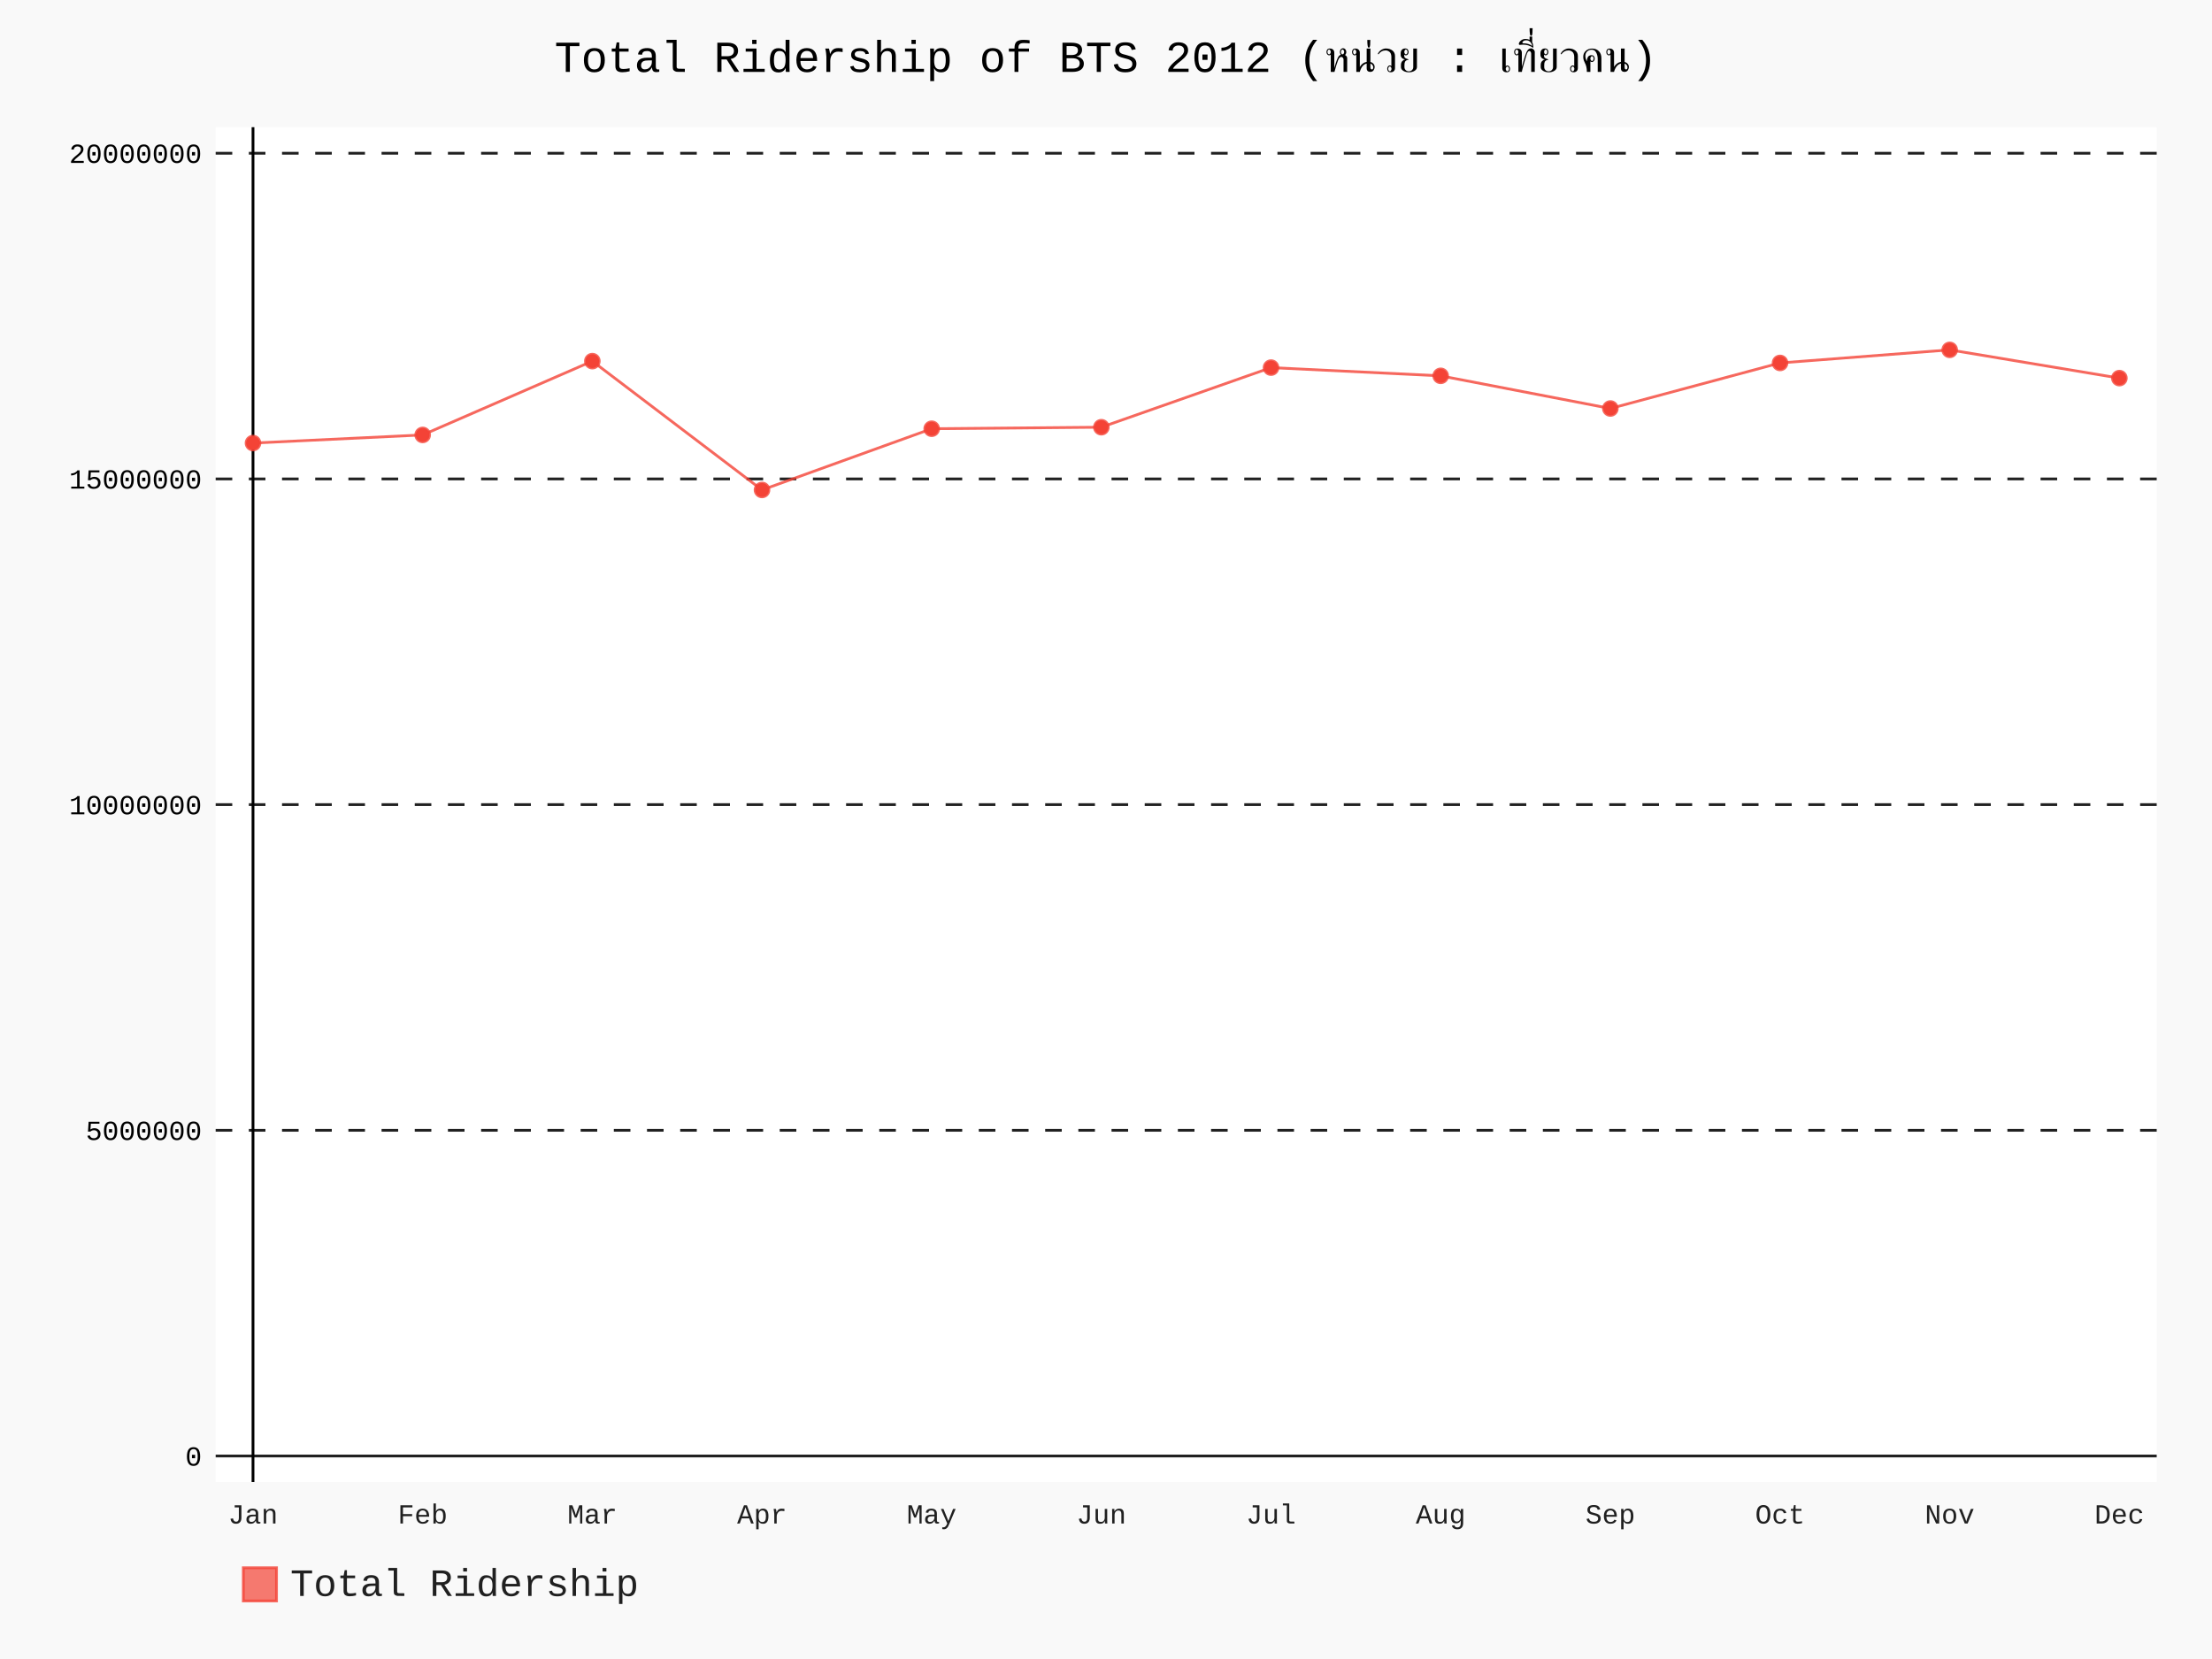
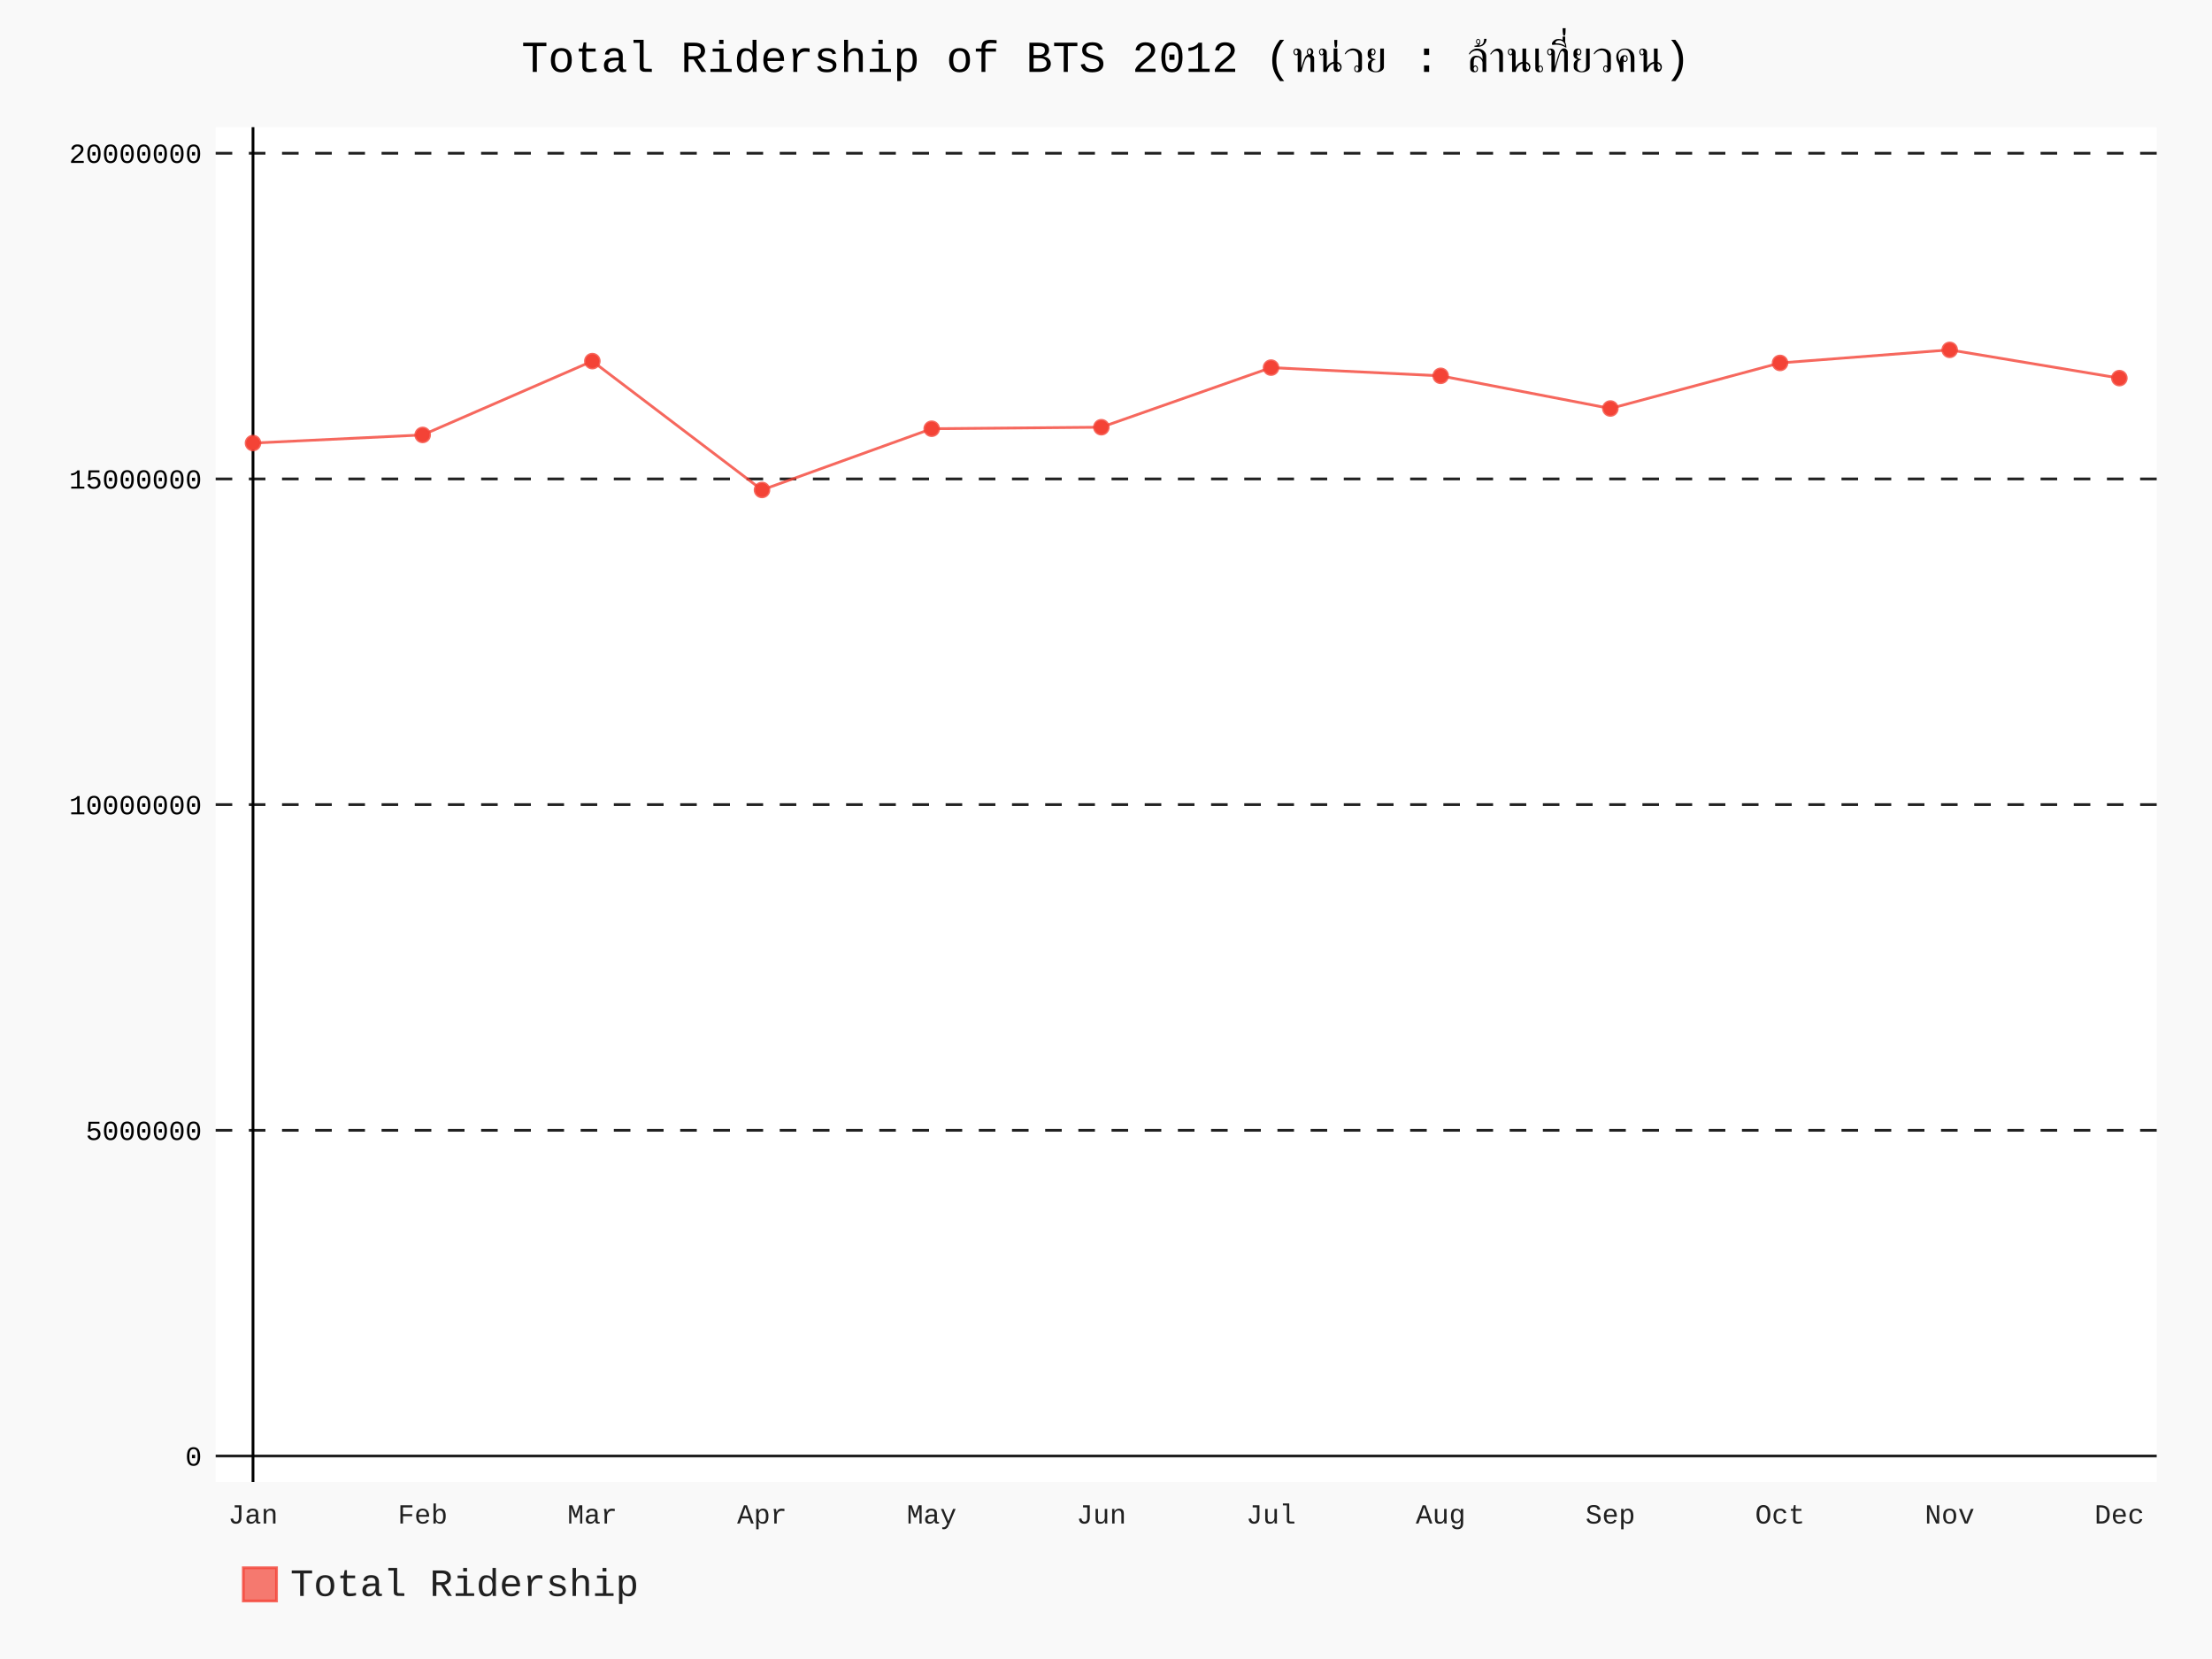
- <svg xmlns="http://www.w3.org/2000/svg" class="pygal-chart" id="chart-3812130a-aa74-4deb-a7d9-a1d453a8d451" viewBox="0 0 800 600">
+ <svg xmlns="http://www.w3.org/2000/svg" class="pygal-chart" id="chart-a7b92711-9b5a-4d66-a030-9beb277d87c6" viewBox="0 0 800 600">
  <defs>
-     <style type="text/css">#chart-3812130a-aa74-4deb-a7d9-a1d453a8d451{-webkit-user-select:none;-webkit-font-smoothing:antialiased;font-family:Consolas,"Liberation Mono",Menlo,Courier,monospace}#chart-3812130a-aa74-4deb-a7d9-a1d453a8d451 .title{font-family:Consolas,"Liberation Mono",Menlo,Courier,monospace;font-size:16px}#chart-3812130a-aa74-4deb-a7d9-a1d453a8d451 .legends .legend text{font-family:Consolas,"Liberation Mono",Menlo,Courier,monospace;font-size:14px}#chart-3812130a-aa74-4deb-a7d9-a1d453a8d451 .axis text{font-family:Consolas,"Liberation Mono",Menlo,Courier,monospace;font-size:10px}#chart-3812130a-aa74-4deb-a7d9-a1d453a8d451 .axis text.major{font-family:Consolas,"Liberation Mono",Menlo,Courier,monospace;font-size:10px}#chart-3812130a-aa74-4deb-a7d9-a1d453a8d451 .text-overlay text.value{font-family:Consolas,"Liberation Mono",Menlo,Courier,monospace;font-size:16px}#chart-3812130a-aa74-4deb-a7d9-a1d453a8d451 .text-overlay text.label{font-family:Consolas,"Liberation Mono",Menlo,Courier,monospace;font-size:10px}#chart-3812130a-aa74-4deb-a7d9-a1d453a8d451 .tooltip{font-family:Consolas,"Liberation Mono",Menlo,Courier,monospace;font-size:14px}#chart-3812130a-aa74-4deb-a7d9-a1d453a8d451 text.no_data{font-family:Consolas,"Liberation Mono",Menlo,Courier,monospace;font-size:64px}
- #chart-3812130a-aa74-4deb-a7d9-a1d453a8d451{background-color:rgba(249,249,249,1)}#chart-3812130a-aa74-4deb-a7d9-a1d453a8d451 path,#chart-3812130a-aa74-4deb-a7d9-a1d453a8d451 line,#chart-3812130a-aa74-4deb-a7d9-a1d453a8d451 rect,#chart-3812130a-aa74-4deb-a7d9-a1d453a8d451 circle{-webkit-transition:150ms;-moz-transition:150ms;transition:150ms}#chart-3812130a-aa74-4deb-a7d9-a1d453a8d451 .graph &gt; .background{fill:rgba(249,249,249,1)}#chart-3812130a-aa74-4deb-a7d9-a1d453a8d451 .plot &gt; .background{fill:rgba(255,255,255,1)}#chart-3812130a-aa74-4deb-a7d9-a1d453a8d451 .graph{fill:rgba(0,0,0,.87)}#chart-3812130a-aa74-4deb-a7d9-a1d453a8d451 text.no_data{fill:rgba(0,0,0,1)}#chart-3812130a-aa74-4deb-a7d9-a1d453a8d451 .title{fill:rgba(0,0,0,1)}#chart-3812130a-aa74-4deb-a7d9-a1d453a8d451 .legends .legend text{fill:rgba(0,0,0,.87)}#chart-3812130a-aa74-4deb-a7d9-a1d453a8d451 .legends .legend:hover text{fill:rgba(0,0,0,1)}#chart-3812130a-aa74-4deb-a7d9-a1d453a8d451 .axis .line{stroke:rgba(0,0,0,1)}#chart-3812130a-aa74-4deb-a7d9-a1d453a8d451 .axis .guide.line{stroke:rgba(0,0,0,.54)}#chart-3812130a-aa74-4deb-a7d9-a1d453a8d451 .axis .major.line{stroke:rgba(0,0,0,.87)}#chart-3812130a-aa74-4deb-a7d9-a1d453a8d451 .axis text.major{fill:rgba(0,0,0,1)}#chart-3812130a-aa74-4deb-a7d9-a1d453a8d451 .axis.y .guides:hover .guide.line,#chart-3812130a-aa74-4deb-a7d9-a1d453a8d451 .line-graph .axis.x .guides:hover .guide.line,#chart-3812130a-aa74-4deb-a7d9-a1d453a8d451 .stackedline-graph .axis.x .guides:hover .guide.line,#chart-3812130a-aa74-4deb-a7d9-a1d453a8d451 .xy-graph .axis.x .guides:hover .guide.line{stroke:rgba(0,0,0,1)}#chart-3812130a-aa74-4deb-a7d9-a1d453a8d451 .axis .guides:hover text{fill:rgba(0,0,0,1)}#chart-3812130a-aa74-4deb-a7d9-a1d453a8d451 .reactive{fill-opacity:.7;stroke-opacity:.8}#chart-3812130a-aa74-4deb-a7d9-a1d453a8d451 .ci{stroke:rgba(0,0,0,.87)}#chart-3812130a-aa74-4deb-a7d9-a1d453a8d451 .reactive.active,#chart-3812130a-aa74-4deb-a7d9-a1d453a8d451 .active .reactive{fill-opacity:.8;stroke-opacity:.9;stroke-width:4}#chart-3812130a-aa74-4deb-a7d9-a1d453a8d451 .ci .reactive.active{stroke-width:1.5}#chart-3812130a-aa74-4deb-a7d9-a1d453a8d451 .series text{fill:rgba(0,0,0,1)}#chart-3812130a-aa74-4deb-a7d9-a1d453a8d451 .tooltip rect{fill:rgba(255,255,255,1);stroke:rgba(0,0,0,1);-webkit-transition:opacity 150ms;-moz-transition:opacity 150ms;transition:opacity 150ms}#chart-3812130a-aa74-4deb-a7d9-a1d453a8d451 .tooltip .label{fill:rgba(0,0,0,.87)}#chart-3812130a-aa74-4deb-a7d9-a1d453a8d451 .tooltip .label{fill:rgba(0,0,0,.87)}#chart-3812130a-aa74-4deb-a7d9-a1d453a8d451 .tooltip .legend{font-size:.8em;fill:rgba(0,0,0,.54)}#chart-3812130a-aa74-4deb-a7d9-a1d453a8d451 .tooltip .x_label{font-size:.6em;fill:rgba(0,0,0,1)}#chart-3812130a-aa74-4deb-a7d9-a1d453a8d451 .tooltip .xlink{font-size:.5em;text-decoration:underline}#chart-3812130a-aa74-4deb-a7d9-a1d453a8d451 .tooltip .value{font-size:1.5em}#chart-3812130a-aa74-4deb-a7d9-a1d453a8d451 .bound{font-size:.5em}#chart-3812130a-aa74-4deb-a7d9-a1d453a8d451 .max-value{font-size:.75em;fill:rgba(0,0,0,.54)}#chart-3812130a-aa74-4deb-a7d9-a1d453a8d451 .map-element{fill:rgba(255,255,255,1);stroke:rgba(0,0,0,.54) !important}#chart-3812130a-aa74-4deb-a7d9-a1d453a8d451 .map-element .reactive{fill-opacity:inherit;stroke-opacity:inherit}#chart-3812130a-aa74-4deb-a7d9-a1d453a8d451 .color-0,#chart-3812130a-aa74-4deb-a7d9-a1d453a8d451 .color-0 a:visited{stroke:#F44336;fill:#F44336}#chart-3812130a-aa74-4deb-a7d9-a1d453a8d451 .text-overlay .color-0 text{fill:black}
- #chart-3812130a-aa74-4deb-a7d9-a1d453a8d451 text.no_data{text-anchor:middle}#chart-3812130a-aa74-4deb-a7d9-a1d453a8d451 .guide.line{fill:none}#chart-3812130a-aa74-4deb-a7d9-a1d453a8d451 .centered{text-anchor:middle}#chart-3812130a-aa74-4deb-a7d9-a1d453a8d451 .title{text-anchor:middle}#chart-3812130a-aa74-4deb-a7d9-a1d453a8d451 .legends .legend text{fill-opacity:1}#chart-3812130a-aa74-4deb-a7d9-a1d453a8d451 .axis.x text{text-anchor:middle}#chart-3812130a-aa74-4deb-a7d9-a1d453a8d451 .axis.x:not(.web) text[transform]{text-anchor:start}#chart-3812130a-aa74-4deb-a7d9-a1d453a8d451 .axis.x:not(.web) text[transform].backwards{text-anchor:end}#chart-3812130a-aa74-4deb-a7d9-a1d453a8d451 .axis.y text{text-anchor:end}#chart-3812130a-aa74-4deb-a7d9-a1d453a8d451 .axis.y text[transform].backwards{text-anchor:start}#chart-3812130a-aa74-4deb-a7d9-a1d453a8d451 .axis.y2 text{text-anchor:start}#chart-3812130a-aa74-4deb-a7d9-a1d453a8d451 .axis.y2 text[transform].backwards{text-anchor:end}#chart-3812130a-aa74-4deb-a7d9-a1d453a8d451 .axis .guide.line{stroke-dasharray:4,4}#chart-3812130a-aa74-4deb-a7d9-a1d453a8d451 .axis .major.guide.line{stroke-dasharray:6,6}#chart-3812130a-aa74-4deb-a7d9-a1d453a8d451 .horizontal .axis.y .guide.line,#chart-3812130a-aa74-4deb-a7d9-a1d453a8d451 .horizontal .axis.y2 .guide.line,#chart-3812130a-aa74-4deb-a7d9-a1d453a8d451 .vertical .axis.x .guide.line{opacity:0}#chart-3812130a-aa74-4deb-a7d9-a1d453a8d451 .horizontal .axis.always_show .guide.line,#chart-3812130a-aa74-4deb-a7d9-a1d453a8d451 .vertical .axis.always_show .guide.line{opacity:1 !important}#chart-3812130a-aa74-4deb-a7d9-a1d453a8d451 .axis.y .guides:hover .guide.line,#chart-3812130a-aa74-4deb-a7d9-a1d453a8d451 .axis.y2 .guides:hover .guide.line,#chart-3812130a-aa74-4deb-a7d9-a1d453a8d451 .axis.x .guides:hover .guide.line{opacity:1}#chart-3812130a-aa74-4deb-a7d9-a1d453a8d451 .axis .guides:hover text{opacity:1}#chart-3812130a-aa74-4deb-a7d9-a1d453a8d451 .nofill{fill:none}#chart-3812130a-aa74-4deb-a7d9-a1d453a8d451 .subtle-fill{fill-opacity:.2}#chart-3812130a-aa74-4deb-a7d9-a1d453a8d451 .dot{stroke-width:1px;fill-opacity:1}#chart-3812130a-aa74-4deb-a7d9-a1d453a8d451 .dot.active{stroke-width:5px}#chart-3812130a-aa74-4deb-a7d9-a1d453a8d451 .dot.negative{fill:transparent}#chart-3812130a-aa74-4deb-a7d9-a1d453a8d451 text,#chart-3812130a-aa74-4deb-a7d9-a1d453a8d451 tspan{stroke:none !important}#chart-3812130a-aa74-4deb-a7d9-a1d453a8d451 .series text.active{opacity:1}#chart-3812130a-aa74-4deb-a7d9-a1d453a8d451 .tooltip rect{fill-opacity:.95;stroke-width:.5}#chart-3812130a-aa74-4deb-a7d9-a1d453a8d451 .tooltip text{fill-opacity:1}#chart-3812130a-aa74-4deb-a7d9-a1d453a8d451 .showable{visibility:hidden}#chart-3812130a-aa74-4deb-a7d9-a1d453a8d451 .showable.shown{visibility:visible}#chart-3812130a-aa74-4deb-a7d9-a1d453a8d451 .gauge-background{fill:rgba(229,229,229,1);stroke:none}#chart-3812130a-aa74-4deb-a7d9-a1d453a8d451 .bg-lines{stroke:rgba(249,249,249,1);stroke-width:2px}</style>
+     <style type="text/css">#chart-a7b92711-9b5a-4d66-a030-9beb277d87c6{-webkit-user-select:none;-webkit-font-smoothing:antialiased;font-family:Consolas,"Liberation Mono",Menlo,Courier,monospace}#chart-a7b92711-9b5a-4d66-a030-9beb277d87c6 .title{font-family:Consolas,"Liberation Mono",Menlo,Courier,monospace;font-size:16px}#chart-a7b92711-9b5a-4d66-a030-9beb277d87c6 .legends .legend text{font-family:Consolas,"Liberation Mono",Menlo,Courier,monospace;font-size:14px}#chart-a7b92711-9b5a-4d66-a030-9beb277d87c6 .axis text{font-family:Consolas,"Liberation Mono",Menlo,Courier,monospace;font-size:10px}#chart-a7b92711-9b5a-4d66-a030-9beb277d87c6 .axis text.major{font-family:Consolas,"Liberation Mono",Menlo,Courier,monospace;font-size:10px}#chart-a7b92711-9b5a-4d66-a030-9beb277d87c6 .text-overlay text.value{font-family:Consolas,"Liberation Mono",Menlo,Courier,monospace;font-size:16px}#chart-a7b92711-9b5a-4d66-a030-9beb277d87c6 .text-overlay text.label{font-family:Consolas,"Liberation Mono",Menlo,Courier,monospace;font-size:10px}#chart-a7b92711-9b5a-4d66-a030-9beb277d87c6 .tooltip{font-family:Consolas,"Liberation Mono",Menlo,Courier,monospace;font-size:14px}#chart-a7b92711-9b5a-4d66-a030-9beb277d87c6 text.no_data{font-family:Consolas,"Liberation Mono",Menlo,Courier,monospace;font-size:64px}
+ #chart-a7b92711-9b5a-4d66-a030-9beb277d87c6{background-color:rgba(249,249,249,1)}#chart-a7b92711-9b5a-4d66-a030-9beb277d87c6 path,#chart-a7b92711-9b5a-4d66-a030-9beb277d87c6 line,#chart-a7b92711-9b5a-4d66-a030-9beb277d87c6 rect,#chart-a7b92711-9b5a-4d66-a030-9beb277d87c6 circle{-webkit-transition:150ms;-moz-transition:150ms;transition:150ms}#chart-a7b92711-9b5a-4d66-a030-9beb277d87c6 .graph &gt; .background{fill:rgba(249,249,249,1)}#chart-a7b92711-9b5a-4d66-a030-9beb277d87c6 .plot &gt; .background{fill:rgba(255,255,255,1)}#chart-a7b92711-9b5a-4d66-a030-9beb277d87c6 .graph{fill:rgba(0,0,0,.87)}#chart-a7b92711-9b5a-4d66-a030-9beb277d87c6 text.no_data{fill:rgba(0,0,0,1)}#chart-a7b92711-9b5a-4d66-a030-9beb277d87c6 .title{fill:rgba(0,0,0,1)}#chart-a7b92711-9b5a-4d66-a030-9beb277d87c6 .legends .legend text{fill:rgba(0,0,0,.87)}#chart-a7b92711-9b5a-4d66-a030-9beb277d87c6 .legends .legend:hover text{fill:rgba(0,0,0,1)}#chart-a7b92711-9b5a-4d66-a030-9beb277d87c6 .axis .line{stroke:rgba(0,0,0,1)}#chart-a7b92711-9b5a-4d66-a030-9beb277d87c6 .axis .guide.line{stroke:rgba(0,0,0,.54)}#chart-a7b92711-9b5a-4d66-a030-9beb277d87c6 .axis .major.line{stroke:rgba(0,0,0,.87)}#chart-a7b92711-9b5a-4d66-a030-9beb277d87c6 .axis text.major{fill:rgba(0,0,0,1)}#chart-a7b92711-9b5a-4d66-a030-9beb277d87c6 .axis.y .guides:hover .guide.line,#chart-a7b92711-9b5a-4d66-a030-9beb277d87c6 .line-graph .axis.x .guides:hover .guide.line,#chart-a7b92711-9b5a-4d66-a030-9beb277d87c6 .stackedline-graph .axis.x .guides:hover .guide.line,#chart-a7b92711-9b5a-4d66-a030-9beb277d87c6 .xy-graph .axis.x .guides:hover .guide.line{stroke:rgba(0,0,0,1)}#chart-a7b92711-9b5a-4d66-a030-9beb277d87c6 .axis .guides:hover text{fill:rgba(0,0,0,1)}#chart-a7b92711-9b5a-4d66-a030-9beb277d87c6 .reactive{fill-opacity:.7;stroke-opacity:.8}#chart-a7b92711-9b5a-4d66-a030-9beb277d87c6 .ci{stroke:rgba(0,0,0,.87)}#chart-a7b92711-9b5a-4d66-a030-9beb277d87c6 .reactive.active,#chart-a7b92711-9b5a-4d66-a030-9beb277d87c6 .active .reactive{fill-opacity:.8;stroke-opacity:.9;stroke-width:4}#chart-a7b92711-9b5a-4d66-a030-9beb277d87c6 .ci .reactive.active{stroke-width:1.5}#chart-a7b92711-9b5a-4d66-a030-9beb277d87c6 .series text{fill:rgba(0,0,0,1)}#chart-a7b92711-9b5a-4d66-a030-9beb277d87c6 .tooltip rect{fill:rgba(255,255,255,1);stroke:rgba(0,0,0,1);-webkit-transition:opacity 150ms;-moz-transition:opacity 150ms;transition:opacity 150ms}#chart-a7b92711-9b5a-4d66-a030-9beb277d87c6 .tooltip .label{fill:rgba(0,0,0,.87)}#chart-a7b92711-9b5a-4d66-a030-9beb277d87c6 .tooltip .label{fill:rgba(0,0,0,.87)}#chart-a7b92711-9b5a-4d66-a030-9beb277d87c6 .tooltip .legend{font-size:.8em;fill:rgba(0,0,0,.54)}#chart-a7b92711-9b5a-4d66-a030-9beb277d87c6 .tooltip .x_label{font-size:.6em;fill:rgba(0,0,0,1)}#chart-a7b92711-9b5a-4d66-a030-9beb277d87c6 .tooltip .xlink{font-size:.5em;text-decoration:underline}#chart-a7b92711-9b5a-4d66-a030-9beb277d87c6 .tooltip .value{font-size:1.5em}#chart-a7b92711-9b5a-4d66-a030-9beb277d87c6 .bound{font-size:.5em}#chart-a7b92711-9b5a-4d66-a030-9beb277d87c6 .max-value{font-size:.75em;fill:rgba(0,0,0,.54)}#chart-a7b92711-9b5a-4d66-a030-9beb277d87c6 .map-element{fill:rgba(255,255,255,1);stroke:rgba(0,0,0,.54) !important}#chart-a7b92711-9b5a-4d66-a030-9beb277d87c6 .map-element .reactive{fill-opacity:inherit;stroke-opacity:inherit}#chart-a7b92711-9b5a-4d66-a030-9beb277d87c6 .color-0,#chart-a7b92711-9b5a-4d66-a030-9beb277d87c6 .color-0 a:visited{stroke:#F44336;fill:#F44336}#chart-a7b92711-9b5a-4d66-a030-9beb277d87c6 .text-overlay .color-0 text{fill:black}
+ #chart-a7b92711-9b5a-4d66-a030-9beb277d87c6 text.no_data{text-anchor:middle}#chart-a7b92711-9b5a-4d66-a030-9beb277d87c6 .guide.line{fill:none}#chart-a7b92711-9b5a-4d66-a030-9beb277d87c6 .centered{text-anchor:middle}#chart-a7b92711-9b5a-4d66-a030-9beb277d87c6 .title{text-anchor:middle}#chart-a7b92711-9b5a-4d66-a030-9beb277d87c6 .legends .legend text{fill-opacity:1}#chart-a7b92711-9b5a-4d66-a030-9beb277d87c6 .axis.x text{text-anchor:middle}#chart-a7b92711-9b5a-4d66-a030-9beb277d87c6 .axis.x:not(.web) text[transform]{text-anchor:start}#chart-a7b92711-9b5a-4d66-a030-9beb277d87c6 .axis.x:not(.web) text[transform].backwards{text-anchor:end}#chart-a7b92711-9b5a-4d66-a030-9beb277d87c6 .axis.y text{text-anchor:end}#chart-a7b92711-9b5a-4d66-a030-9beb277d87c6 .axis.y text[transform].backwards{text-anchor:start}#chart-a7b92711-9b5a-4d66-a030-9beb277d87c6 .axis.y2 text{text-anchor:start}#chart-a7b92711-9b5a-4d66-a030-9beb277d87c6 .axis.y2 text[transform].backwards{text-anchor:end}#chart-a7b92711-9b5a-4d66-a030-9beb277d87c6 .axis .guide.line{stroke-dasharray:4,4}#chart-a7b92711-9b5a-4d66-a030-9beb277d87c6 .axis .major.guide.line{stroke-dasharray:6,6}#chart-a7b92711-9b5a-4d66-a030-9beb277d87c6 .horizontal .axis.y .guide.line,#chart-a7b92711-9b5a-4d66-a030-9beb277d87c6 .horizontal .axis.y2 .guide.line,#chart-a7b92711-9b5a-4d66-a030-9beb277d87c6 .vertical .axis.x .guide.line{opacity:0}#chart-a7b92711-9b5a-4d66-a030-9beb277d87c6 .horizontal .axis.always_show .guide.line,#chart-a7b92711-9b5a-4d66-a030-9beb277d87c6 .vertical .axis.always_show .guide.line{opacity:1 !important}#chart-a7b92711-9b5a-4d66-a030-9beb277d87c6 .axis.y .guides:hover .guide.line,#chart-a7b92711-9b5a-4d66-a030-9beb277d87c6 .axis.y2 .guides:hover .guide.line,#chart-a7b92711-9b5a-4d66-a030-9beb277d87c6 .axis.x .guides:hover .guide.line{opacity:1}#chart-a7b92711-9b5a-4d66-a030-9beb277d87c6 .axis .guides:hover text{opacity:1}#chart-a7b92711-9b5a-4d66-a030-9beb277d87c6 .nofill{fill:none}#chart-a7b92711-9b5a-4d66-a030-9beb277d87c6 .subtle-fill{fill-opacity:.2}#chart-a7b92711-9b5a-4d66-a030-9beb277d87c6 .dot{stroke-width:1px;fill-opacity:1}#chart-a7b92711-9b5a-4d66-a030-9beb277d87c6 .dot.active{stroke-width:5px}#chart-a7b92711-9b5a-4d66-a030-9beb277d87c6 .dot.negative{fill:transparent}#chart-a7b92711-9b5a-4d66-a030-9beb277d87c6 text,#chart-a7b92711-9b5a-4d66-a030-9beb277d87c6 tspan{stroke:none !important}#chart-a7b92711-9b5a-4d66-a030-9beb277d87c6 .series text.active{opacity:1}#chart-a7b92711-9b5a-4d66-a030-9beb277d87c6 .tooltip rect{fill-opacity:.95;stroke-width:.5}#chart-a7b92711-9b5a-4d66-a030-9beb277d87c6 .tooltip text{fill-opacity:1}#chart-a7b92711-9b5a-4d66-a030-9beb277d87c6 .showable{visibility:hidden}#chart-a7b92711-9b5a-4d66-a030-9beb277d87c6 .showable.shown{visibility:visible}#chart-a7b92711-9b5a-4d66-a030-9beb277d87c6 .gauge-background{fill:rgba(229,229,229,1);stroke:none}#chart-a7b92711-9b5a-4d66-a030-9beb277d87c6 .bg-lines{stroke:rgba(249,249,249,1);stroke-width:2px}</style>
  </defs>
  <g class="graph line-graph vertical">
    <rect class="background" height="600" width="800" x="0" y="0" />
    <g class="plot" transform="translate(78, 46)">
      <rect class="background" height="490.0" width="702.0" x="0" y="0" />
      <g class="axis y always_show">
        <g class="guides">
          <path class="axis major line" d="M0 480.577 h702" />
          <text class="major" x="-5" y="484.077">0</text>
        </g>
        <g class="guides">
          <path class="major guide line" d="M0 362.788 h702" />
          <text class="major" x="-5" y="366.288">5000000</text>
        </g>
        <g class="guides">
          <path class="major guide line" d="M0 245 h702" />
          <text class="major" x="-5" y="248.5">10000000</text>
        </g>
        <g class="guides">
          <path class="major guide line" d="M0 127.212 h702" />
          <text class="major" x="-5" y="130.712">15000000</text>
        </g>
        <g class="guides">
          <path class="major guide line" d="M0 9.423 h702" />
          <text class="major" x="-5" y="12.923">20000000</text>
        </g>
      </g>
      <g class="axis x">
        <g class="guides">
          <path class="line" d="M13.5 0 v490" />
          <text class="" x="13.5" y="505.0">Jan</text>
        </g>
        <g class="guides">
          <path class="guide line" d="M74.864 0 v490" />
          <text class="" x="74.864" y="505.0">Feb</text>
        </g>
        <g class="guides">
          <path class="guide line" d="M136.227 0 v490" />
          <text class="" x="136.227" y="505.0">Mar</text>
        </g>
        <g class="guides">
          <path class="guide line" d="M197.591 0 v490" />
          <text class="" x="197.591" y="505.0">Apr</text>
        </g>
        <g class="guides">
          <path class="guide line" d="M258.955 0 v490" />
          <text class="" x="258.955" y="505.0">May</text>
        </g>
        <g class="guides">
          <path class="guide line" d="M320.318 0 v490" />
          <text class="" x="320.318" y="505.0">Jun</text>
        </g>
        <g class="guides">
          <path class="guide line" d="M381.682 0 v490" />
          <text class="" x="381.682" y="505.0">Jul</text>
        </g>
        <g class="guides">
          <path class="guide line" d="M443.045 0 v490" />
          <text class="" x="443.045" y="505.0">Aug</text>
        </g>
        <g class="guides">
          <path class="guide line" d="M504.409 0 v490" />
          <text class="" x="504.409" y="505.0">Sep</text>
        </g>
        <g class="guides">
          <path class="guide line" d="M565.773 0 v490" />
          <text class="" x="565.773" y="505.0">Oct</text>
        </g>
        <g class="guides">
          <path class="guide line" d="M627.136 0 v490" />
          <text class="" x="627.136" y="505.0">Nov</text>
        </g>
        <g class="guides">
          <path class="guide line" d="M688.5 0 v490" />
          <text class="" x="688.5" y="505.0">Dec</text>
        </g>
      </g>
      <g class="series serie-0 color-0">
        <path class="line reactive nofill" d="M13.5 114.238 L74.864 111.3 136.227 84.606 197.591 131.197 258.955 109.057 320.318 108.509 381.682 86.953 443.045 89.925 504.409 101.737 565.773 85.265 627.136 80.533 688.5 90.748" />
      </g>
    </g>
    <g class="titles">
-       <text class="title plot_title" x="400.0" y="26">Total Ridership of BTS 2012 (หน่วย : เที่ยวคน)</text>
+       <text class="title plot_title" x="400.0" y="26">Total Ridership of BTS 2012 (หน่วย : ล้านเที่ยวคน)</text>
    </g>
    <g class="plot overlay" transform="translate(78, 46)">
      <g class="series serie-0 color-0">
        <g class="dots">
          <circle class="dot reactive tooltip-trigger" cx="13.5" cy="114.238" r="2.5" />
        </g>
        <g class="dots">
          <circle class="dot reactive tooltip-trigger" cx="74.864" cy="111.3" r="2.5" />
        </g>
        <g class="dots">
          <circle class="dot reactive tooltip-trigger" cx="136.227" cy="84.606" r="2.5" />
        </g>
        <g class="dots">
          <circle class="dot reactive tooltip-trigger" cx="197.591" cy="131.197" r="2.5" />
        </g>
        <g class="dots">
          <circle class="dot reactive tooltip-trigger" cx="258.955" cy="109.057" r="2.5" />
        </g>
        <g class="dots">
          <circle class="dot reactive tooltip-trigger" cx="320.318" cy="108.509" r="2.5" />
        </g>
        <g class="dots">
          <circle class="dot reactive tooltip-trigger" cx="381.682" cy="86.953" r="2.5" />
        </g>
        <g class="dots">
          <circle class="dot reactive tooltip-trigger" cx="443.045" cy="89.925" r="2.5" />
        </g>
        <g class="dots">
          <circle class="dot reactive tooltip-trigger" cx="504.409" cy="101.737" r="2.5" />
        </g>
        <g class="dots">
          <circle class="dot reactive tooltip-trigger" cx="565.773" cy="85.265" r="2.5" />
        </g>
        <g class="dots">
          <circle class="dot reactive tooltip-trigger" cx="627.136" cy="80.533" r="2.5" />
        </g>
        <g class="dots">
          <circle class="dot reactive tooltip-trigger" cx="688.5" cy="90.748" r="2.5" />
        </g>
      </g>
    </g>
    <g class="plot text-overlay" transform="translate(78, 46)">
      <g class="series serie-0 color-0" />
    </g>
    <g class="plot tooltip-overlay" transform="translate(78, 46)">
      <g class="tooltip" style="opacity: 0" transform="translate(0 0)">
        <rect class="tooltip-box" height="0" rx="0" ry="0" width="0" />
        <g class="text" />
      </g>
    </g>
    <g class="legends" transform="translate(88, 566)">
      <g class="legend reactive activate-serie" id="activate-serie-0">
        <rect class="color-0 reactive" height="12" width="12" x="0.0" y="1.0" />
        <text x="17.0" y="11.2">Total Ridership</text>
      </g>
    </g>
  </g>
</svg>
